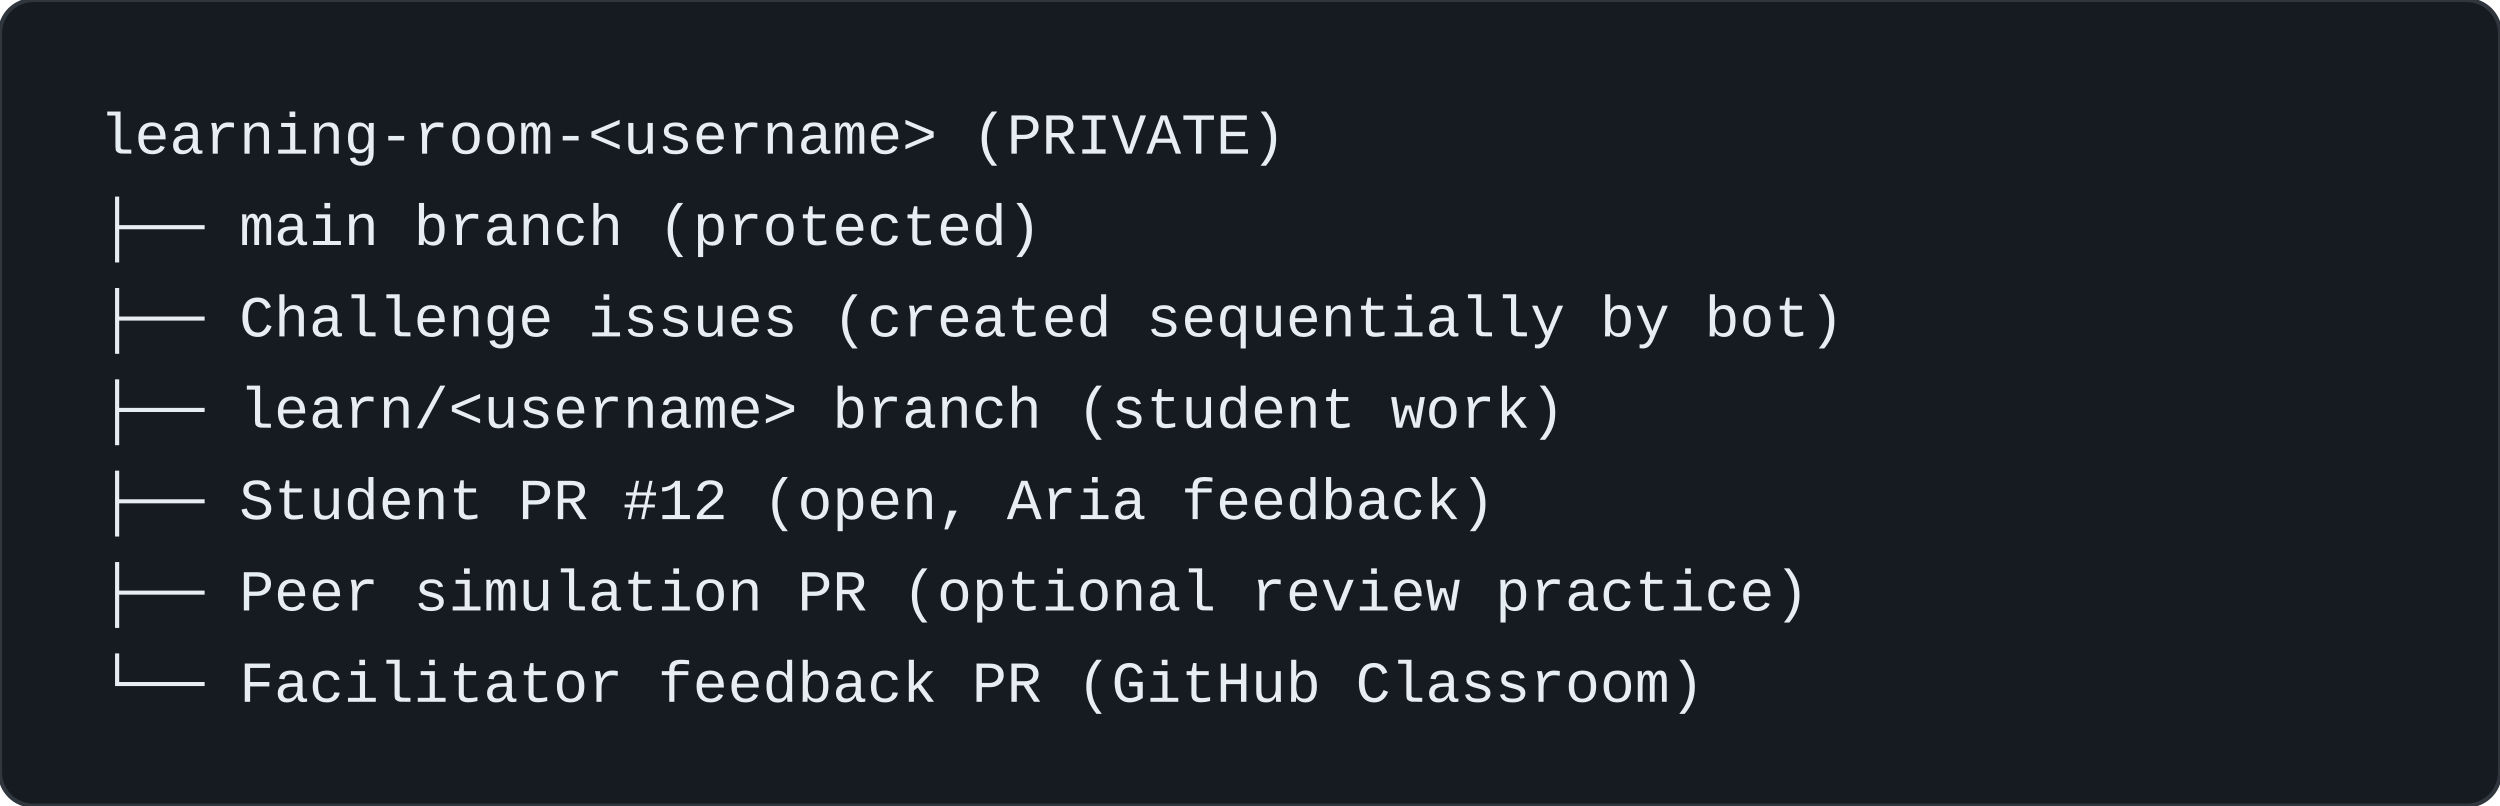
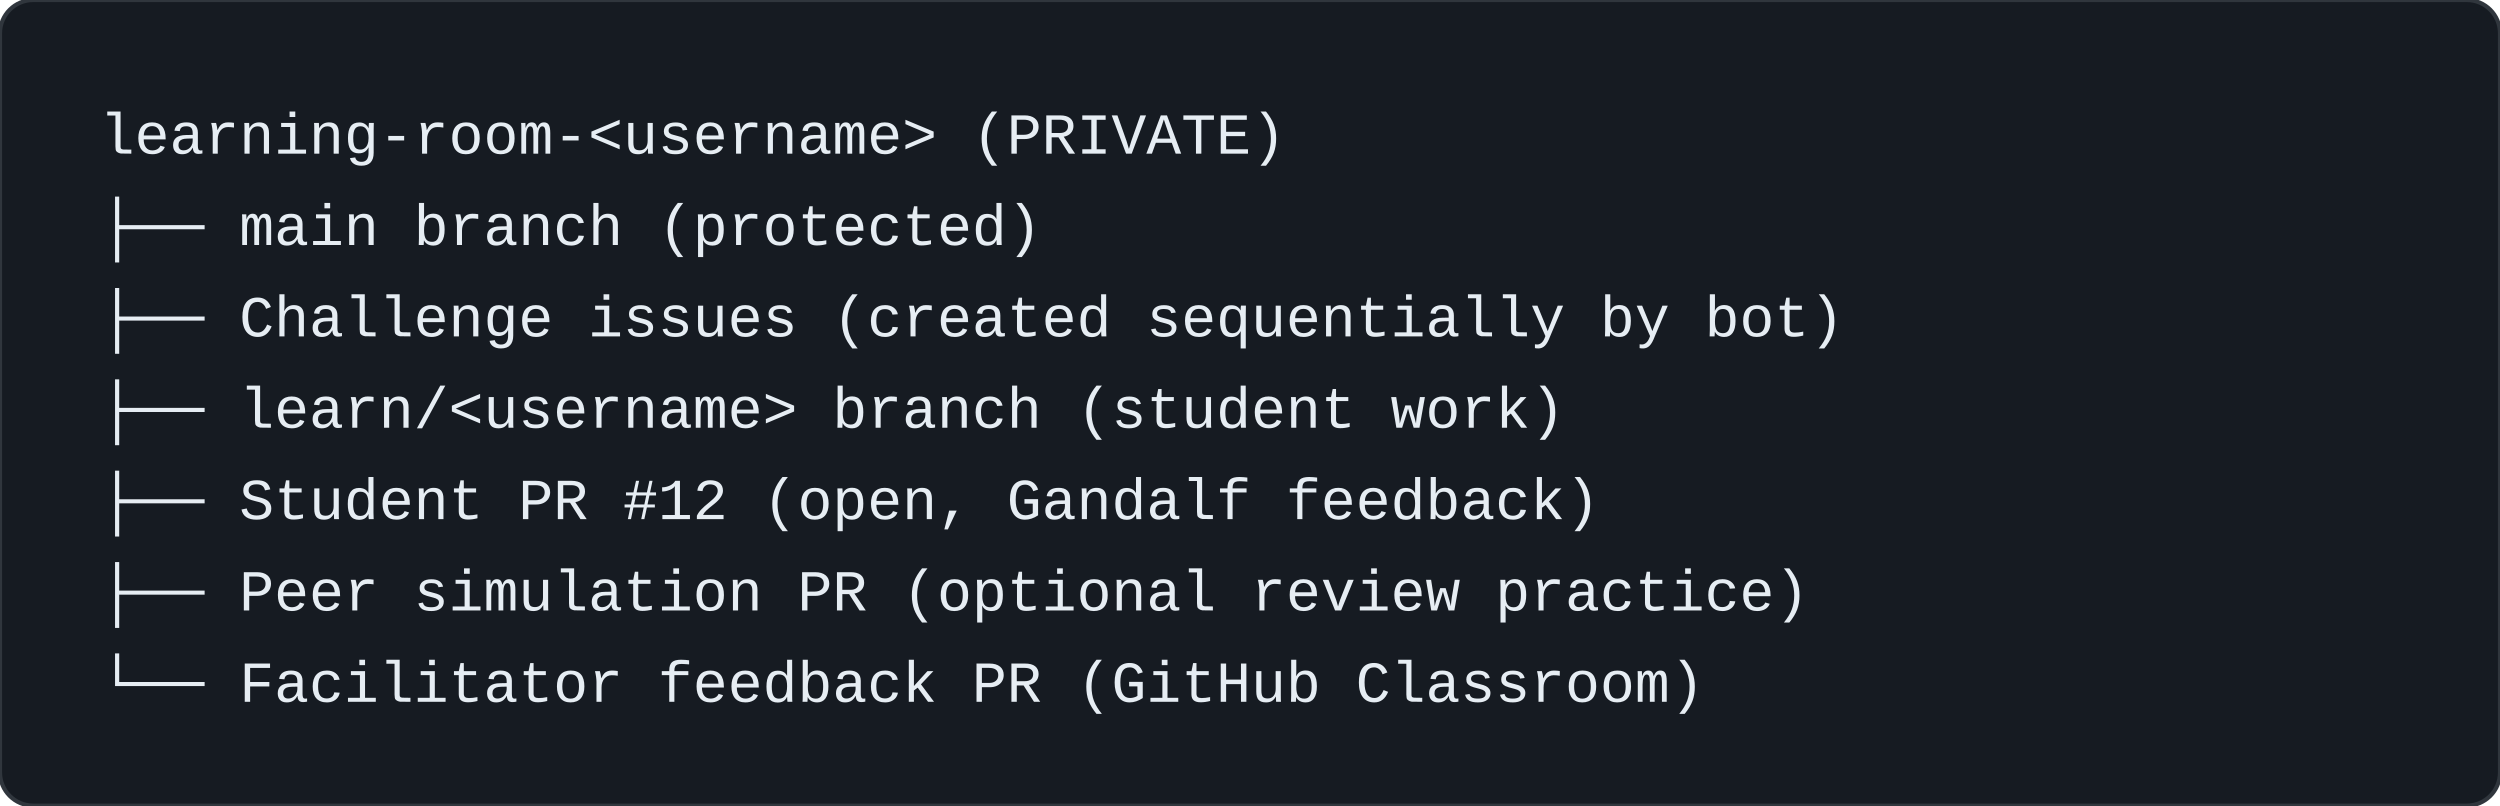
<svg xmlns="http://www.w3.org/2000/svg" width="602" height="194" viewBox="0 0 602 194">
  <rect width="602" height="194" fill="#161b22" stroke="#30363d" stroke-width="1" rx="8" />
  <text x="24" y="37" fill="#e6edf3" font-family="SFMono-Regular,Consolas,Liberation Mono,Menlo,monospace" font-size="14" xml:space="preserve">learning-room-&lt;username&gt; (PRIVATE)</text>
  <text x="24" y="59" fill="#e6edf3" font-family="SFMono-Regular,Consolas,Liberation Mono,Menlo,monospace" font-size="14" xml:space="preserve">├── main branch (protected)</text>
  <text x="24" y="81" fill="#e6edf3" font-family="SFMono-Regular,Consolas,Liberation Mono,Menlo,monospace" font-size="14" xml:space="preserve">├── Challenge issues (created sequentially by bot)</text>
  <text x="24" y="103" fill="#e6edf3" font-family="SFMono-Regular,Consolas,Liberation Mono,Menlo,monospace" font-size="14" xml:space="preserve">├── learn/&lt;username&gt; branch (student work)</text>
-   <text x="24" y="125" fill="#e6edf3" font-family="SFMono-Regular,Consolas,Liberation Mono,Menlo,monospace" font-size="14" xml:space="preserve">├── Student PR #12 (open, Aria feedback)</text>
+   <text x="24" y="125" fill="#e6edf3" font-family="SFMono-Regular,Consolas,Liberation Mono,Menlo,monospace" font-size="14" xml:space="preserve">├── Student PR #12 (open, Gandalf feedback)</text>
  <text x="24" y="147" fill="#e6edf3" font-family="SFMono-Regular,Consolas,Liberation Mono,Menlo,monospace" font-size="14" xml:space="preserve">├── Peer simulation PR (optional review practice)</text>
  <text x="24" y="169" fill="#e6edf3" font-family="SFMono-Regular,Consolas,Liberation Mono,Menlo,monospace" font-size="14" xml:space="preserve">└── Facilitator feedback PR (GitHub Classroom)</text>
</svg>
